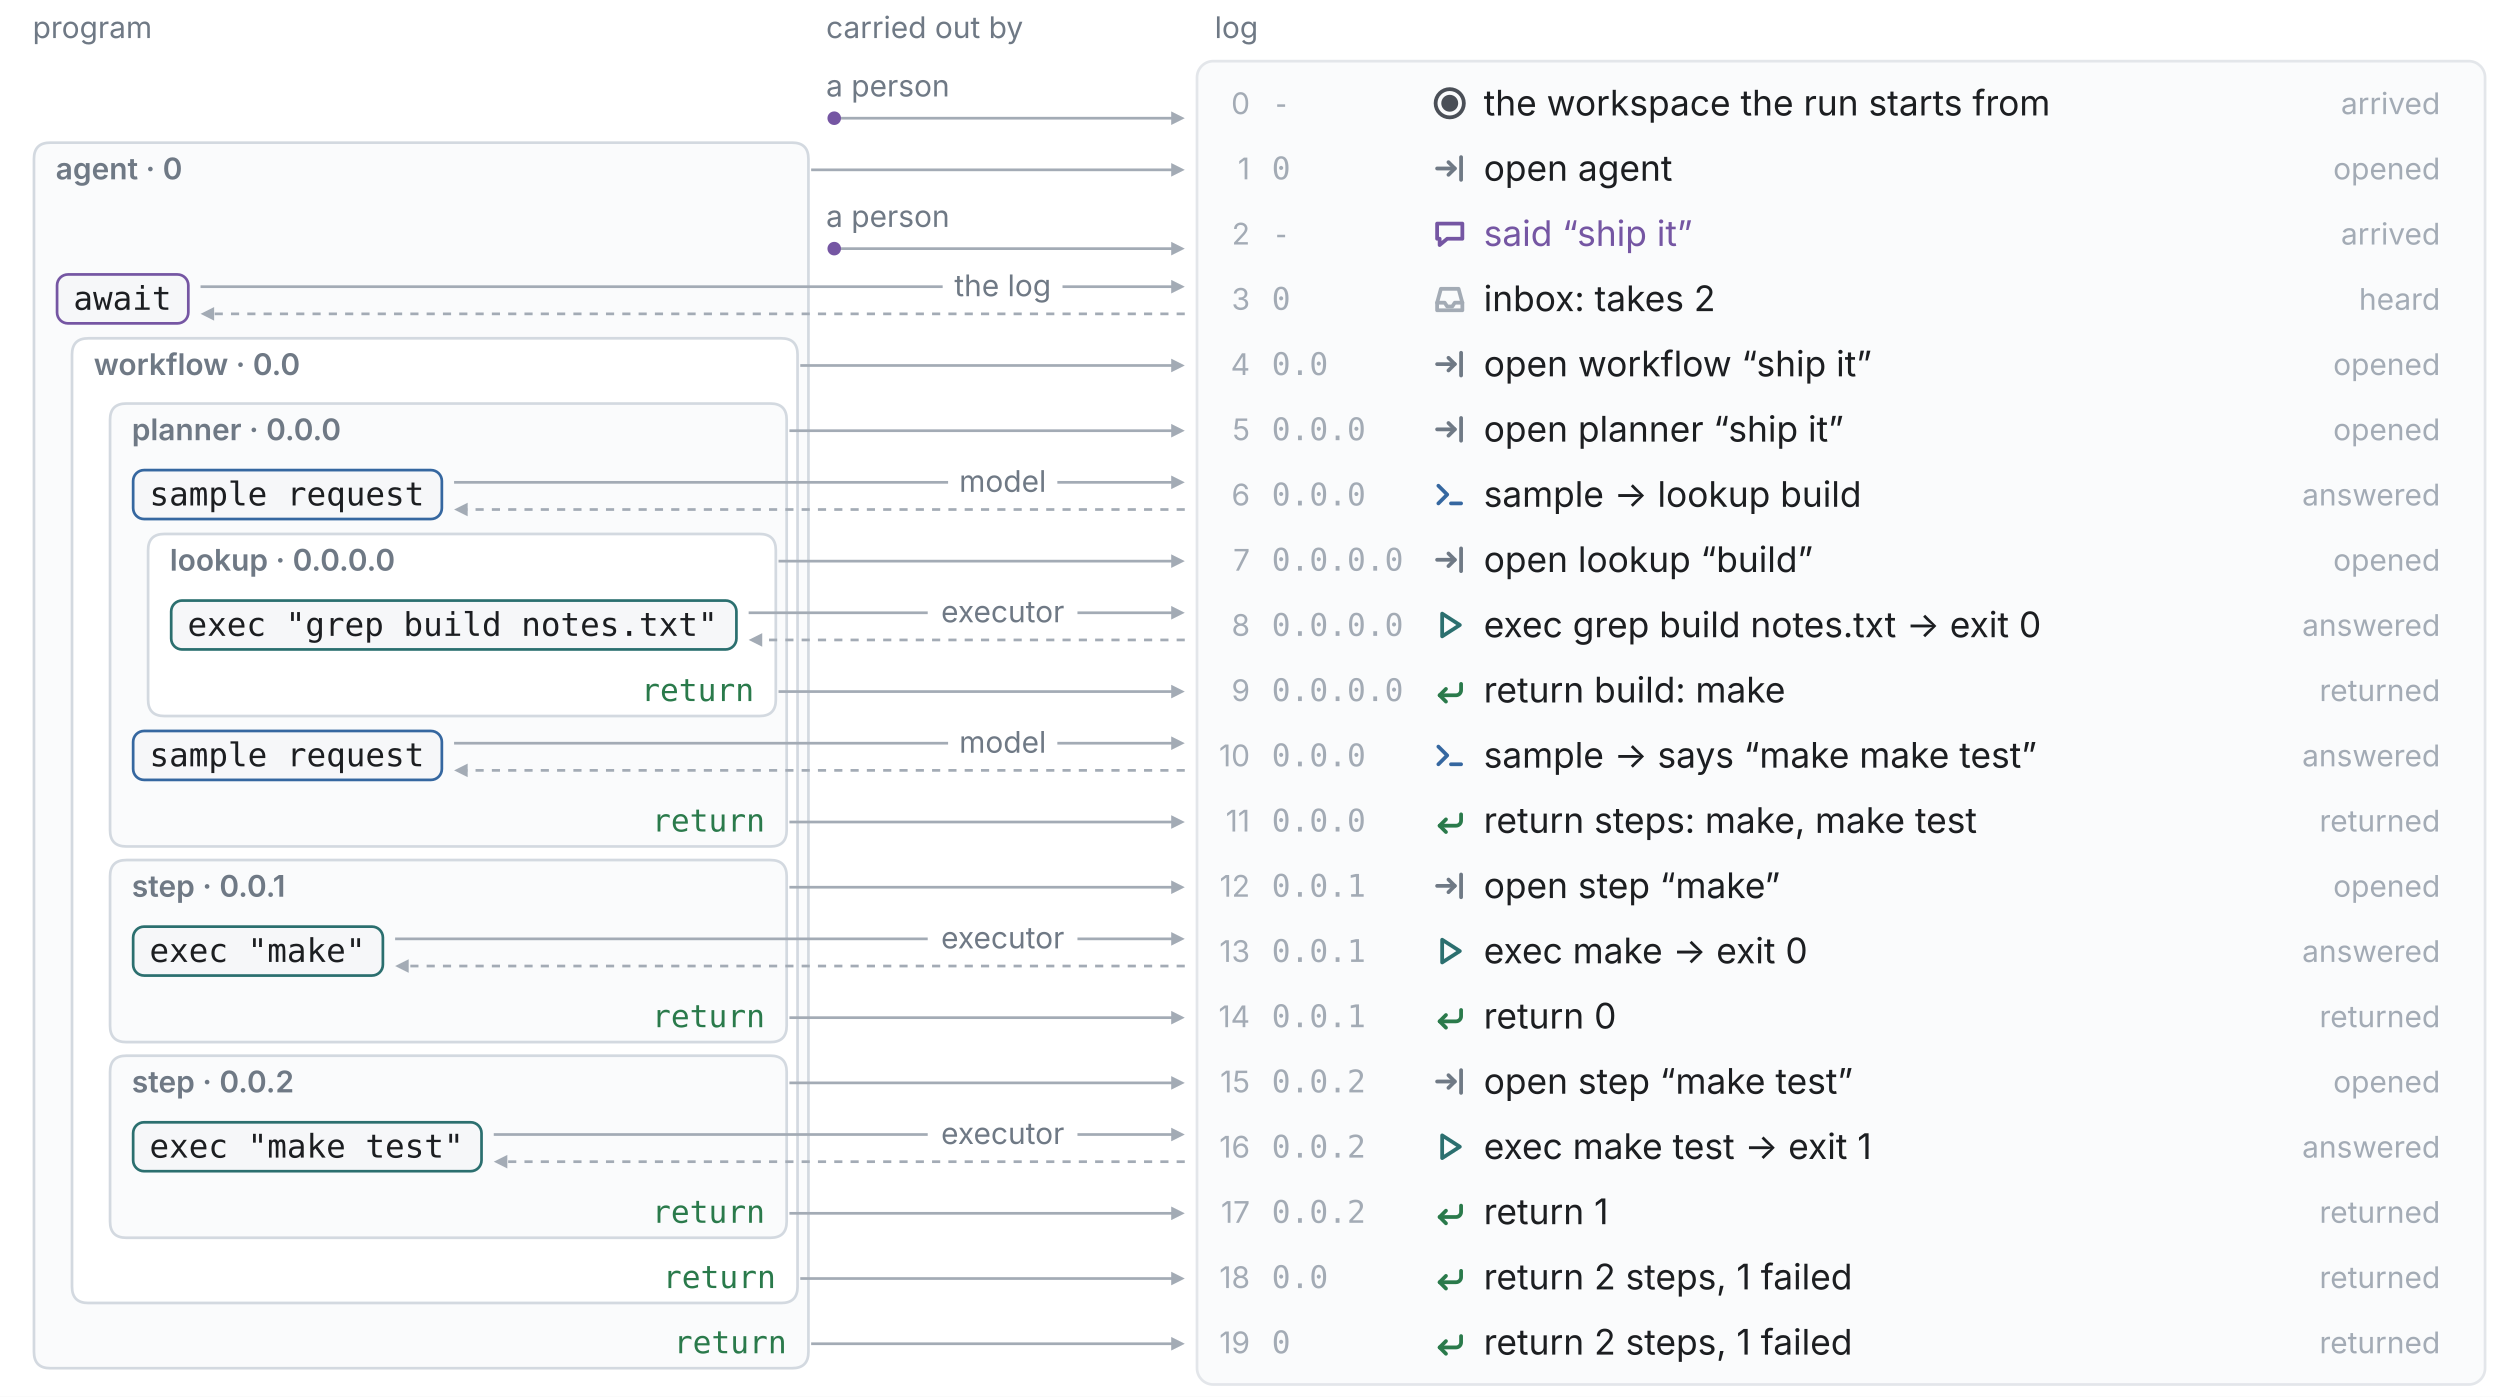
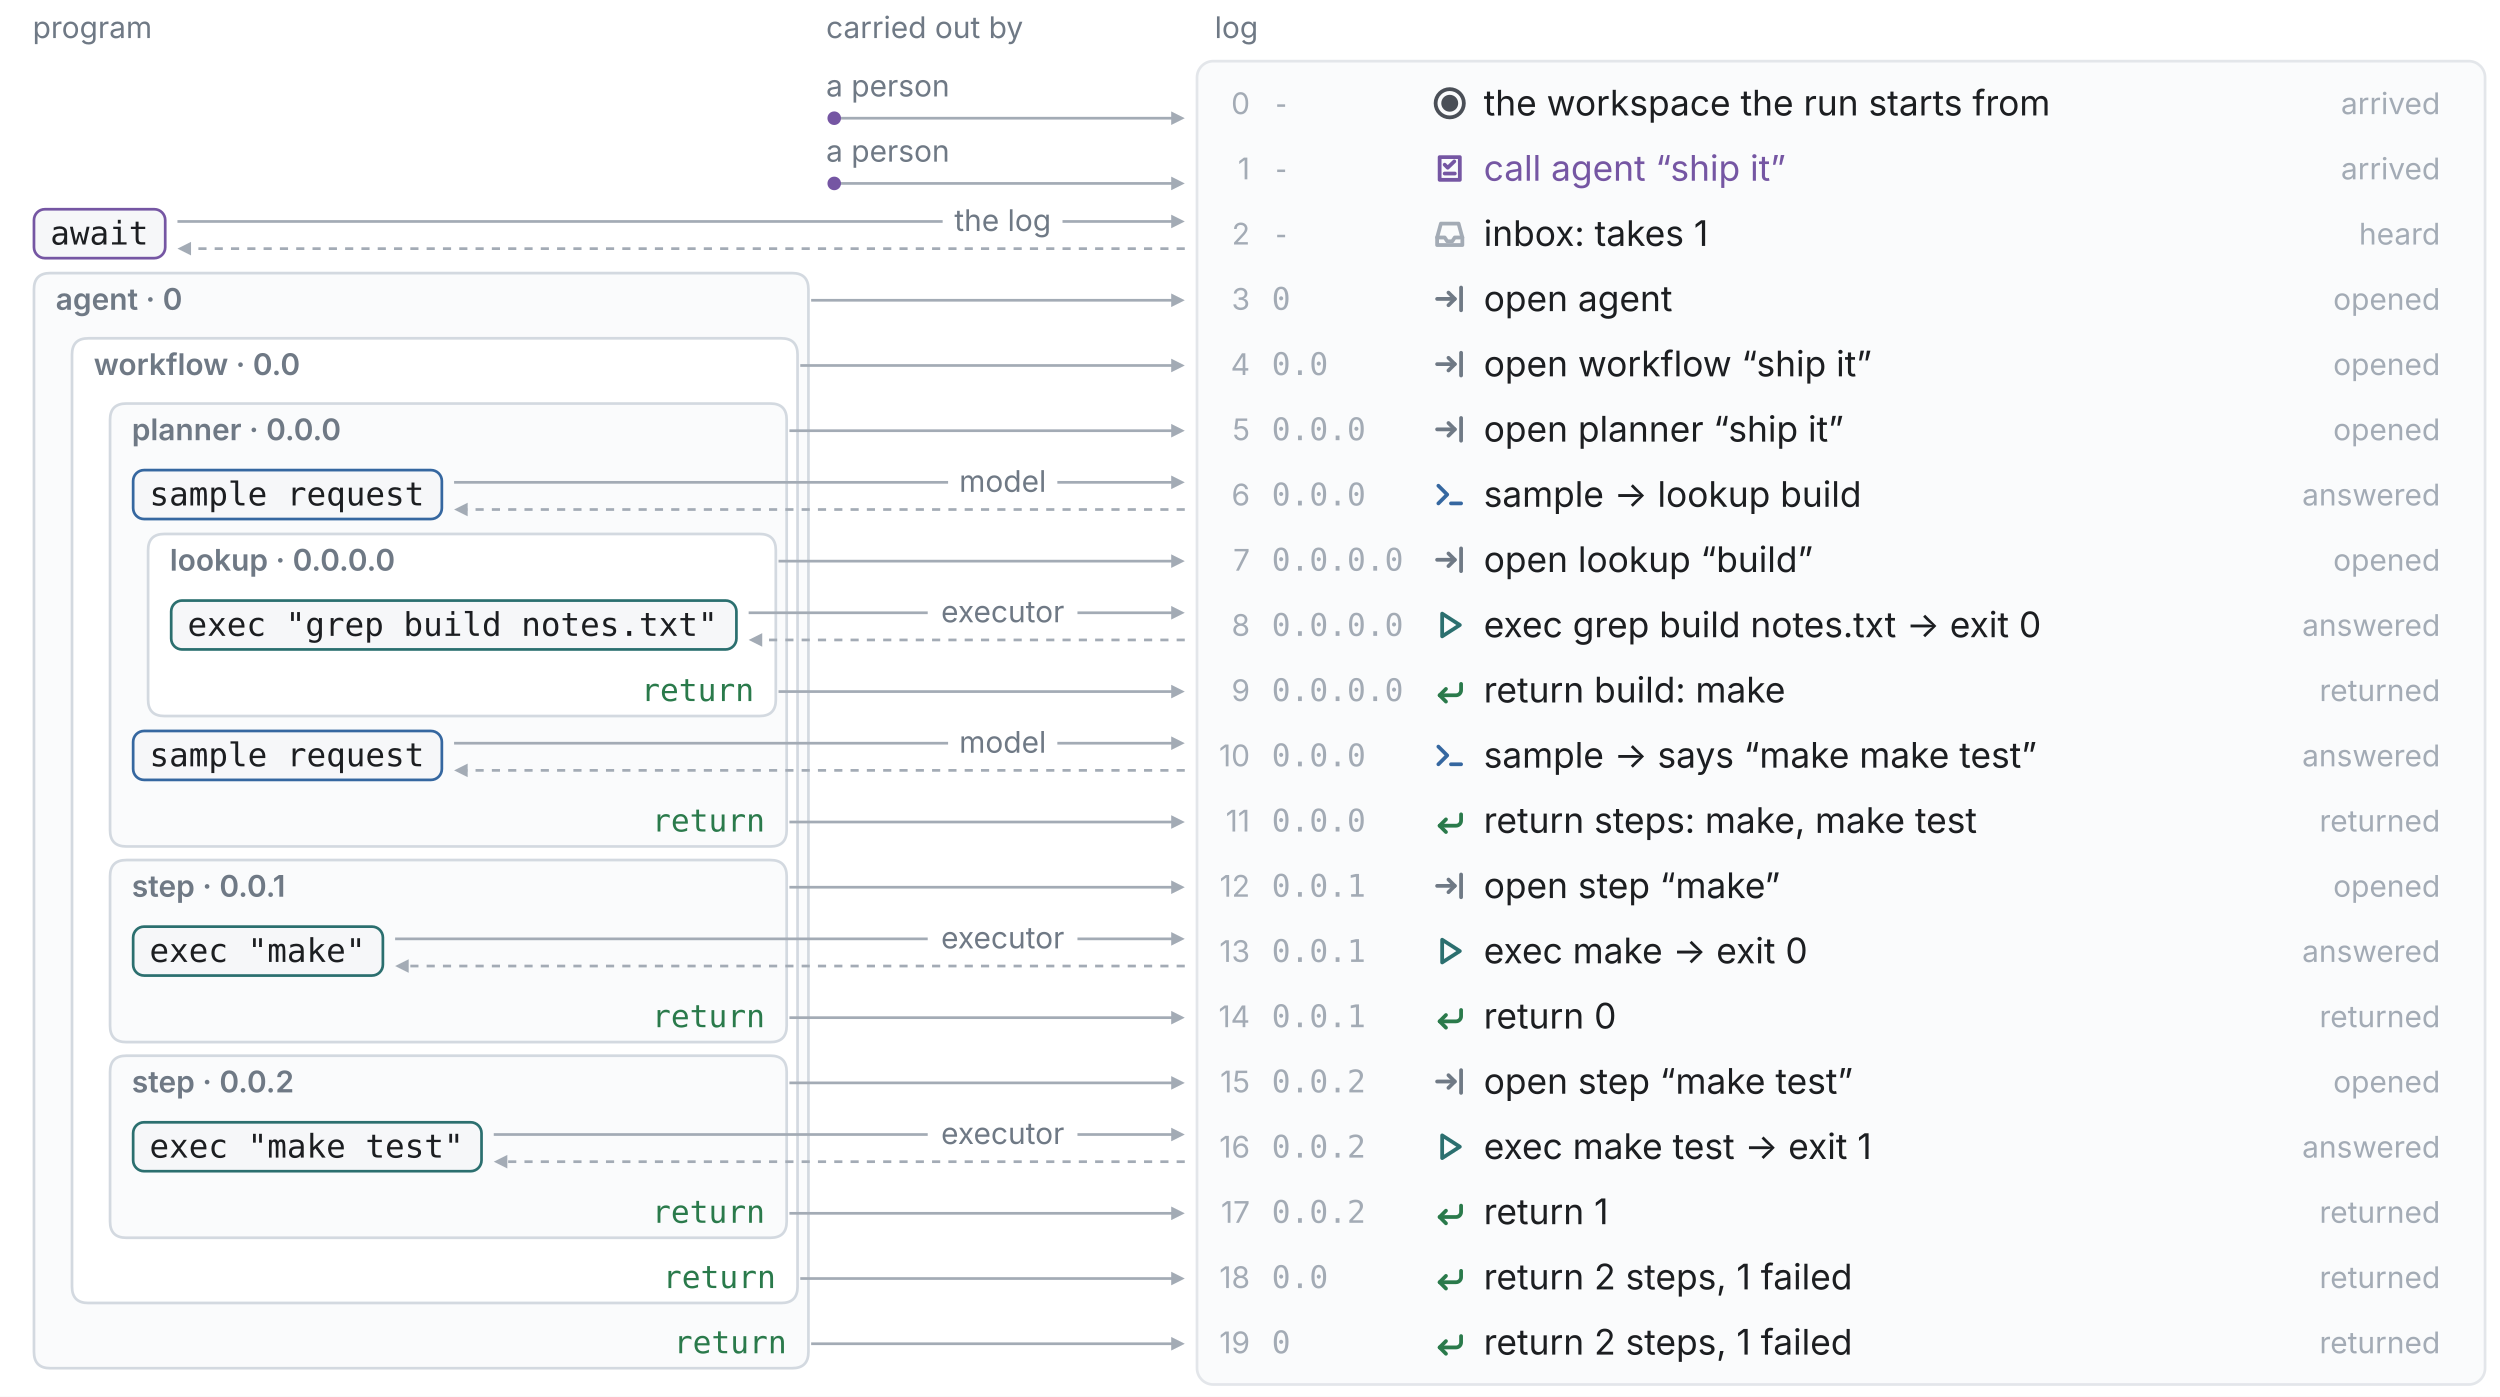
<svg xmlns="http://www.w3.org/2000/svg" viewBox="0 0 920 514" width="920" height="514">
  <style>text{font-family:-apple-system, BlinkMacSystemFont, 'Segoe UI', system-ui, sans-serif;font-size:13px;fill:#1c1e21}.m{font-family:ui-monospace, SFMono-Regular, Menlo, Consolas, monospace}.s{font-size:11px;fill:#6f7985}.f{font-size:11px;fill:#a3abb5}.b{font-weight:600}.n{font-variant-numeric:tabular-nums}.fr{font-family:ui-monospace, SFMono-Regular, Menlo, Consolas, monospace;font-size:11.5px;fill:#a3abb5}.ch{font-family:ui-monospace, SFMono-Regular, Menlo, Consolas, monospace;font-size:12px}.e{font-family:ui-monospace, SFMono-Regular, Menlo, Consolas, monospace;font-size:11.5px}.a{stroke:#a3abb5;fill:none}.d{stroke-dasharray:3 3}.bx{stroke:#d3d9e0;fill:none}</style>
  <rect width="920" height="514" fill="#fff" />
  <text x="12" y="14" class="s">program</text>
  <text x="304" y="14" class="s">carried out by</text>
  <text x="447" y="14" class="s">log</text>
  <rect x="440.5" y="22.5" width="474" height="487" rx="6" fill="#fafbfc" stroke="#e3e6ea" />
-   <path fill="#fafbfc" d="M12.5,497.5V58.5Q12.5,52.5 18.5,52.5H291.5Q297.5,52.5 297.5,58.5V497.5Q297.5,503.5 291.5,503.5H18.5Q12.5,503.5 12.5,497.5Z" />
-   <path class="bx" d="M12.5,497.5V58.5Q12.5,52.5 18.5,52.5H291.5Q297.5,52.5 297.5,58.5V497.5Q297.5,503.5 291.5,503.5H18.5Q12.5,503.5 12.5,497.5" />
+   <path fill="#fafbfc" d="M12.5,497.5V106.5Q12.5,100.5 18.5,100.5H291.5Q297.5,100.5 297.5,106.5V497.5Q297.5,503.5 291.5,503.5H18.5Q12.5,503.5 12.5,497.5Z" />
+   <path class="bx" d="M12.5,497.5V106.5Q12.5,100.5 18.5,100.5H291.5Q297.5,100.5 297.5,106.5V497.5Q297.5,503.5 291.5,503.5H18.5Q12.5,503.5 12.5,497.5" />
  <path fill="#fff" d="M26.5,473.5V130.5Q26.5,124.5 32.5,124.5H287.5Q293.5,124.5 293.5,130.5V473.5Q293.5,479.5 287.5,479.5H32.5Q26.5,479.5 26.5,473.5Z" />
  <path class="bx" d="M26.5,473.5V130.5Q26.5,124.5 32.5,124.5H287.5Q293.5,124.5 293.5,130.5V473.5Q293.5,479.5 287.5,479.5H32.5Q26.5,479.5 26.5,473.5" />
  <path fill="#fafbfc" d="M40.5,305.5V154.5Q40.5,148.5 46.5,148.5H283.5Q289.5,148.5 289.5,154.5V305.5Q289.5,311.5 283.5,311.5H46.5Q40.5,311.5 40.5,305.5Z" />
  <path class="bx" d="M40.5,305.5V154.5Q40.5,148.5 46.5,148.5H283.5Q289.5,148.5 289.5,154.5V305.5Q289.5,311.5 283.5,311.5H46.5Q40.5,311.5 40.5,305.5" />
  <path fill="#fafbfc" d="M40.5,377.5V322.5Q40.5,316.5 46.5,316.5H283.5Q289.5,316.5 289.5,322.5V377.5Q289.5,383.5 283.5,383.5H46.5Q40.5,383.5 40.5,377.5Z" />
  <path class="bx" d="M40.5,377.5V322.5Q40.5,316.5 46.5,316.5H283.5Q289.5,316.5 289.5,322.5V377.5Q289.5,383.5 283.5,383.5H46.5Q40.5,383.5 40.5,377.5" />
  <path fill="#fafbfc" d="M40.5,449.5V394.5Q40.5,388.5 46.5,388.5H283.5Q289.5,388.5 289.5,394.5V449.5Q289.5,455.5 283.5,455.5H46.5Q40.5,455.5 40.5,449.5Z" />
  <path class="bx" d="M40.5,449.5V394.5Q40.5,388.5 46.5,388.5H283.5Q289.5,388.5 289.5,394.5V449.5Q289.5,455.5 283.5,455.5H46.5Q40.5,455.5 40.5,449.5" />
  <path fill="#fff" d="M54.5,257.5V202.5Q54.5,196.5 60.5,196.5H279.5Q285.5,196.5 285.5,202.5V257.5Q285.5,263.5 279.5,263.5H60.5Q54.5,263.5 54.5,257.5Z" />
  <path class="bx" d="M54.5,257.5V202.5Q54.5,196.5 60.5,196.5H279.5Q285.5,196.5 285.5,202.5V257.5Q285.5,263.5 279.5,263.5H60.5Q54.5,263.5 54.5,257.5" />
  <text x="460" y="42" class="f n" text-anchor="end">0</text>
  <text x="468" y="42" class="fr">-</text>
  <g transform="translate(527,31.5) scale(0.9286)" stroke="#4a4f57" fill="#4a4f57" stroke-width="1.5" stroke-linecap="round" stroke-linejoin="round">
    <circle cx="7" cy="7" r="2.6" />
    <circle cx="7" cy="7" r="5.6" fill="none" />
  </g>
  <text x="546" y="42.5">the workspace the run starts from</text>
  <text x="898" y="42" class="f" text-anchor="end">arrived</text>
  <text x="304" y="35.5" class="s">a person</text>
  <path class="a" d="M307,43.5H432" />
  <path fill="#a3abb5" d="M436,43.5l-5,-2.5v5z" />
  <circle cx="307" cy="43.5" r="2.5" fill="#7556a3" />
  <text x="460" y="66" class="f n" text-anchor="end">1</text>
-   <text x="468" y="66" class="fr">0</text>
-   <g transform="translate(527,55.5) scale(0.9286)" stroke="#6f7985" fill="#6f7985" stroke-width="1.5" stroke-linecap="round" stroke-linejoin="round">
-     <path d="M2 7h7" fill="none" />
-     <path d="M6.5 4.5L9 7l-2.5 2.5" fill="none" />
-     <path d="M11.5 2.5v9" fill="none" />
-   </g>
-   <text x="546" y="66.5">open agent</text>
-   <text x="898" y="66" class="f" text-anchor="end">opened</text>
-   <text x="20.5" y="66" class="s b">agent · 0</text>
-   <path class="a" d="M298.5,62.5H432" />
-   <path fill="#a3abb5" d="M436,62.5l-5,-2.5v5z" />
+   <text x="468" y="66" class="fr">-</text>
+   <g transform="translate(527,55.5) scale(0.9286)" stroke="#7556a3" fill="#7556a3" stroke-width="1.5" stroke-linecap="round" stroke-linejoin="round">
+     <path d="M3 2.5h8v9H3z" fill="none" />
+     <path d="M5 5.5l1.2 1.2L8.8 4.2M5 9h4" fill="none" />
+   </g>
+   <text x="546" y="66.5" style="fill:#7556a3">call agent “ship it”</text>
+   <text x="898" y="66" class="f" text-anchor="end">arrived</text>
+   <text x="304" y="59.5" class="s">a person</text>
+   <path class="a" d="M307,67.5H432" />
+   <path fill="#a3abb5" d="M436,67.5l-5,-2.5v5z" />
+   <circle cx="307" cy="67.5" r="2.5" fill="#7556a3" />
  <text x="460" y="90" class="f n" text-anchor="end">2</text>
  <text x="468" y="90" class="fr">-</text>
-   <g transform="translate(527,79.5) scale(0.9286)" stroke="#7556a3" fill="#7556a3" stroke-width="1.5" stroke-linecap="round" stroke-linejoin="round">
-     <path d="M2 3h10v6H6l-3 2.5V9H2z" fill="none" />
-   </g>
-   <text x="546" y="90.5" style="fill:#7556a3">said “ship it”</text>
-   <text x="898" y="90" class="f" text-anchor="end">arrived</text>
-   <text x="304" y="83.5" class="s">a person</text>
-   <path class="a" d="M307,91.5H432" />
-   <path fill="#a3abb5" d="M436,91.5l-5,-2.5v5z" />
-   <circle cx="307" cy="91.5" r="2.5" fill="#7556a3" />
+   <g transform="translate(527,79.5) scale(0.9286)" stroke="#a3abb5" fill="#a3abb5" stroke-width="1.5" stroke-linecap="round" stroke-linejoin="round">
+     <path d="M2 8.5h3l1 1.5h2l1-1.5h3" fill="none" />
+     <path d="M2 8.5L3.5 3h7L12 8.5v3H2z" fill="none" />
+   </g>
+   <text x="546" y="90.5">inbox: takes 1</text>
+   <text x="898" y="90" class="f" text-anchor="end">heard</text>
+   <rect x="12.5" y="77.0" width="48.3" height="18" rx="4" fill="#f6f7f9" stroke="#7556a3" />
+   <text x="18.5" y="90" class="ch">await</text>
+   <path class="a" d="M65.3,81.5H432" />
+   <path fill="#a3abb5" d="M436,81.5l-5,-2.5v5z" />
+   <rect x="346.9" y="75.0" width="44.1" height="13" fill="#fff" />
+   <text x="369" y="85" class="s" text-anchor="middle">the log</text>
+   <path class="a d" d="M436,91.5H69.3" />
+   <path fill="#a3abb5" d="M65.3,91.5l5,-2.5v5z" />
  <text x="460" y="114" class="f n" text-anchor="end">3</text>
  <text x="468" y="114" class="fr">0</text>
-   <g transform="translate(527,103.5) scale(0.9286)" stroke="#a3abb5" fill="#a3abb5" stroke-width="1.5" stroke-linecap="round" stroke-linejoin="round">
-     <path d="M2 8.5h3l1 1.5h2l1-1.5h3" fill="none" />
-     <path d="M2 8.5L3.5 3h7L12 8.5v3H2z" fill="none" />
-   </g>
-   <text x="546" y="114.5">inbox: takes 2</text>
-   <text x="898" y="114" class="f" text-anchor="end">heard</text>
-   <rect x="21.0" y="101.0" width="48.3" height="18" rx="4" fill="#f6f7f9" stroke="#7556a3" />
-   <text x="27" y="114" class="ch">await</text>
-   <path class="a" d="M73.8,105.5H432" />
-   <path fill="#a3abb5" d="M436,105.5l-5,-2.5v5z" />
-   <rect x="346.9" y="99.0" width="44.1" height="13" fill="#fff" />
-   <text x="369" y="109" class="s" text-anchor="middle">the log</text>
-   <path class="a d" d="M436,115.5H77.8" />
-   <path fill="#a3abb5" d="M73.8,115.5l5,-2.5v5z" />
+   <g transform="translate(527,103.5) scale(0.9286)" stroke="#6f7985" fill="#6f7985" stroke-width="1.5" stroke-linecap="round" stroke-linejoin="round">
+     <path d="M2 7h7" fill="none" />
+     <path d="M6.5 4.5L9 7l-2.5 2.5" fill="none" />
+     <path d="M11.5 2.5v9" fill="none" />
+   </g>
+   <text x="546" y="114.5">open agent</text>
+   <text x="898" y="114" class="f" text-anchor="end">opened</text>
+   <text x="20.5" y="114" class="s b">agent · 0</text>
+   <path class="a" d="M298.5,110.5H432" />
+   <path fill="#a3abb5" d="M436,110.5l-5,-2.5v5z" />
  <text x="460" y="138" class="f n" text-anchor="end">4</text>
  <text x="468" y="138" class="fr">0.0</text>
  <g transform="translate(527,127.5) scale(0.9286)" stroke="#6f7985" fill="#6f7985" stroke-width="1.5" stroke-linecap="round" stroke-linejoin="round">
    <path d="M2 7h7" fill="none" />
    <path d="M6.5 4.5L9 7l-2.5 2.5" fill="none" />
    <path d="M11.5 2.5v9" fill="none" />
  </g>
  <text x="546" y="138.5">open workflow “ship it”</text>
  <text x="898" y="138" class="f" text-anchor="end">opened</text>
  <text x="34.5" y="138" class="s b">workflow · 0.0</text>
  <path class="a" d="M294.5,134.5H432" />
  <path fill="#a3abb5" d="M436,134.5l-5,-2.5v5z" />
  <text x="460" y="162" class="f n" text-anchor="end">5</text>
  <text x="468" y="162" class="fr">0.0.0</text>
  <g transform="translate(527,151.5) scale(0.9286)" stroke="#6f7985" fill="#6f7985" stroke-width="1.5" stroke-linecap="round" stroke-linejoin="round">
    <path d="M2 7h7" fill="none" />
    <path d="M6.5 4.5L9 7l-2.5 2.5" fill="none" />
    <path d="M11.5 2.5v9" fill="none" />
  </g>
  <text x="546" y="162.5">open planner “ship it”</text>
  <text x="898" y="162" class="f" text-anchor="end">opened</text>
  <text x="48.5" y="162" class="s b">planner · 0.0.0</text>
  <path class="a" d="M290.5,158.5H432" />
  <path fill="#a3abb5" d="M436,158.5l-5,-2.5v5z" />
  <text x="460" y="186" class="f n" text-anchor="end">6</text>
  <text x="468" y="186" class="fr">0.0.0</text>
  <g transform="translate(527,175.5) scale(0.9286)" stroke="#3567a0" fill="#3567a0" stroke-width="1.5" stroke-linecap="round" stroke-linejoin="round">
    <path d="M2.5 3.5L6 7l-3.5 3.5" fill="none" />
    <path d="M7.5 10.5h4" fill="none" />
  </g>
  <text x="546" y="186.5">sample → lookup build</text>
  <text x="898" y="186" class="f" text-anchor="end">answered</text>
  <rect x="49.0" y="173.0" width="113.6" height="18" rx="4" fill="#f6f7f9" stroke="#3567a0" />
  <text x="55" y="186" class="ch">sample request</text>
  <path class="a" d="M167.1,177.5H432" />
  <path fill="#a3abb5" d="M436,177.5l-5,-2.5v5z" />
  <rect x="348.9" y="171.0" width="40.2" height="13" fill="#fff" />
  <text x="369" y="181" class="s" text-anchor="middle">model</text>
  <path class="a d" d="M436,187.5H171.1" />
  <path fill="#a3abb5" d="M167.1,187.5l5,-2.5v5z" />
  <text x="460" y="210" class="f n" text-anchor="end">7</text>
  <text x="468" y="210" class="fr">0.0.0.0</text>
  <g transform="translate(527,199.5) scale(0.9286)" stroke="#6f7985" fill="#6f7985" stroke-width="1.5" stroke-linecap="round" stroke-linejoin="round">
    <path d="M2 7h7" fill="none" />
    <path d="M6.5 4.5L9 7l-2.5 2.5" fill="none" />
    <path d="M11.5 2.5v9" fill="none" />
  </g>
  <text x="546" y="210.5">open lookup “build”</text>
  <text x="898" y="210" class="f" text-anchor="end">opened</text>
  <text x="62.5" y="210" class="s b">lookup · 0.0.0.0</text>
  <path class="a" d="M286.5,206.5H432" />
  <path fill="#a3abb5" d="M436,206.5l-5,-2.5v5z" />
  <text x="460" y="234" class="f n" text-anchor="end">8</text>
  <text x="468" y="234" class="fr">0.0.0.0</text>
  <g transform="translate(527,223.5) scale(0.9286)" stroke="#2b6f6f" fill="#2b6f6f" stroke-width="1.5" stroke-linecap="round" stroke-linejoin="round">
    <path d="M4 2.5l7 4.5-7 4.5z" fill="none" />
  </g>
  <text x="546" y="234.5">exec grep build notes.txt → exit 0</text>
  <text x="898" y="234" class="f" text-anchor="end">answered</text>
  <rect x="63.0" y="221.0" width="208" height="18" rx="4" fill="#f6f7f9" stroke="#2b6f6f" />
  <text x="69" y="234" class="ch">exec "grep build notes.txt"</text>
  <path class="a" d="M275.5,225.5H432" />
  <path fill="#a3abb5" d="M436,225.5l-5,-2.5v5z" />
  <rect x="341.4" y="219.0" width="55.1" height="13" fill="#fff" />
  <text x="369" y="229" class="s" text-anchor="middle">executor</text>
  <path class="a d" d="M436,235.5H279.5" />
  <path fill="#a3abb5" d="M275.5,235.5l5,-2.5v5z" />
  <text x="460" y="258" class="f n" text-anchor="end">9</text>
  <text x="468" y="258" class="fr">0.0.0.0</text>
  <g transform="translate(527,247.5) scale(0.9286)" stroke="#2a7a4b" fill="#2a7a4b" stroke-width="1.5" stroke-linecap="round" stroke-linejoin="round">
    <path d="M11.5 4.5v2.5a2 2 0 0 1-2 2H3" fill="none" />
    <path d="M5.5 6.5L3 9l2.5 2.5" fill="none" />
  </g>
  <text x="546" y="258.5">return build: make</text>
  <text x="898" y="258" class="f" text-anchor="end">returned</text>
  <text x="277.5" y="258" class="e" style="fill:#2a7a4b" text-anchor="end">return</text>
  <path class="a" d="M286.5,254.5H432" />
  <path fill="#a3abb5" d="M436,254.5l-5,-2.5v5z" />
  <text x="460" y="282" class="f n" text-anchor="end">10</text>
  <text x="468" y="282" class="fr">0.0.0</text>
  <g transform="translate(527,271.5) scale(0.9286)" stroke="#3567a0" fill="#3567a0" stroke-width="1.5" stroke-linecap="round" stroke-linejoin="round">
    <path d="M2.5 3.5L6 7l-3.5 3.5" fill="none" />
    <path d="M7.5 10.5h4" fill="none" />
  </g>
  <text x="546" y="282.5">sample → says “make make test”</text>
  <text x="898" y="282" class="f" text-anchor="end">answered</text>
  <rect x="49.0" y="269.0" width="113.6" height="18" rx="4" fill="#f6f7f9" stroke="#3567a0" />
  <text x="55" y="282" class="ch">sample request</text>
  <path class="a" d="M167.1,273.5H432" />
  <path fill="#a3abb5" d="M436,273.5l-5,-2.5v5z" />
  <rect x="348.9" y="267.0" width="40.2" height="13" fill="#fff" />
  <text x="369" y="277" class="s" text-anchor="middle">model</text>
  <path class="a d" d="M436,283.5H171.1" />
  <path fill="#a3abb5" d="M167.1,283.5l5,-2.5v5z" />
  <text x="460" y="306" class="f n" text-anchor="end">11</text>
  <text x="468" y="306" class="fr">0.0.0</text>
  <g transform="translate(527,295.5) scale(0.9286)" stroke="#2a7a4b" fill="#2a7a4b" stroke-width="1.5" stroke-linecap="round" stroke-linejoin="round">
    <path d="M11.5 4.5v2.5a2 2 0 0 1-2 2H3" fill="none" />
    <path d="M5.5 6.5L3 9l2.5 2.5" fill="none" />
  </g>
  <text x="546" y="306.5">return steps: make, make test</text>
  <text x="898" y="306" class="f" text-anchor="end">returned</text>
  <text x="281.5" y="306" class="e" style="fill:#2a7a4b" text-anchor="end">return</text>
  <path class="a" d="M290.5,302.5H432" />
  <path fill="#a3abb5" d="M436,302.5l-5,-2.5v5z" />
  <text x="460" y="330" class="f n" text-anchor="end">12</text>
  <text x="468" y="330" class="fr">0.0.1</text>
  <g transform="translate(527,319.5) scale(0.9286)" stroke="#6f7985" fill="#6f7985" stroke-width="1.5" stroke-linecap="round" stroke-linejoin="round">
    <path d="M2 7h7" fill="none" />
    <path d="M6.5 4.5L9 7l-2.5 2.5" fill="none" />
    <path d="M11.5 2.5v9" fill="none" />
  </g>
  <text x="546" y="330.5">open step “make”</text>
  <text x="898" y="330" class="f" text-anchor="end">opened</text>
  <text x="48.5" y="330" class="s b">step · 0.0.1</text>
  <path class="a" d="M290.5,326.5H432" />
  <path fill="#a3abb5" d="M436,326.5l-5,-2.5v5z" />
  <text x="460" y="354" class="f n" text-anchor="end">13</text>
  <text x="468" y="354" class="fr">0.0.1</text>
  <g transform="translate(527,343.5) scale(0.9286)" stroke="#2b6f6f" fill="#2b6f6f" stroke-width="1.5" stroke-linecap="round" stroke-linejoin="round">
    <path d="M4 2.5l7 4.5-7 4.5z" fill="none" />
  </g>
  <text x="546" y="354.5">exec make → exit 0</text>
  <text x="898" y="354" class="f" text-anchor="end">answered</text>
  <rect x="49.0" y="341.0" width="91.9" height="18" rx="4" fill="#f6f7f9" stroke="#2b6f6f" />
  <text x="55" y="354" class="ch">exec "make"</text>
  <path class="a" d="M145.4,345.5H432" />
  <path fill="#a3abb5" d="M436,345.5l-5,-2.5v5z" />
  <rect x="341.4" y="339.0" width="55.1" height="13" fill="#fff" />
  <text x="369" y="349" class="s" text-anchor="middle">executor</text>
  <path class="a d" d="M436,355.5H149.4" />
  <path fill="#a3abb5" d="M145.4,355.5l5,-2.5v5z" />
  <text x="460" y="378" class="f n" text-anchor="end">14</text>
  <text x="468" y="378" class="fr">0.0.1</text>
  <g transform="translate(527,367.5) scale(0.9286)" stroke="#2a7a4b" fill="#2a7a4b" stroke-width="1.5" stroke-linecap="round" stroke-linejoin="round">
    <path d="M11.5 4.5v2.5a2 2 0 0 1-2 2H3" fill="none" />
    <path d="M5.5 6.5L3 9l2.5 2.5" fill="none" />
  </g>
  <text x="546" y="378.5">return 0</text>
  <text x="898" y="378" class="f" text-anchor="end">returned</text>
  <text x="281.5" y="378" class="e" style="fill:#2a7a4b" text-anchor="end">return</text>
  <path class="a" d="M290.5,374.5H432" />
  <path fill="#a3abb5" d="M436,374.5l-5,-2.5v5z" />
  <text x="460" y="402" class="f n" text-anchor="end">15</text>
  <text x="468" y="402" class="fr">0.0.2</text>
  <g transform="translate(527,391.5) scale(0.9286)" stroke="#6f7985" fill="#6f7985" stroke-width="1.5" stroke-linecap="round" stroke-linejoin="round">
    <path d="M2 7h7" fill="none" />
    <path d="M6.5 4.5L9 7l-2.5 2.5" fill="none" />
    <path d="M11.5 2.5v9" fill="none" />
  </g>
  <text x="546" y="402.5">open step “make test”</text>
  <text x="898" y="402" class="f" text-anchor="end">opened</text>
  <text x="48.5" y="402" class="s b">step · 0.0.2</text>
  <path class="a" d="M290.5,398.5H432" />
  <path fill="#a3abb5" d="M436,398.5l-5,-2.5v5z" />
  <text x="460" y="426" class="f n" text-anchor="end">16</text>
  <text x="468" y="426" class="fr">0.0.2</text>
  <g transform="translate(527,415.5) scale(0.9286)" stroke="#2b6f6f" fill="#2b6f6f" stroke-width="1.5" stroke-linecap="round" stroke-linejoin="round">
    <path d="M4 2.5l7 4.5-7 4.5z" fill="none" />
  </g>
  <text x="546" y="426.5">exec make test → exit 1</text>
  <text x="898" y="426" class="f" text-anchor="end">answered</text>
  <rect x="49.0" y="413.0" width="128.2" height="18" rx="4" fill="#f6f7f9" stroke="#2b6f6f" />
  <text x="55" y="426" class="ch">exec "make test"</text>
  <path class="a" d="M181.7,417.5H432" />
  <path fill="#a3abb5" d="M436,417.5l-5,-2.5v5z" />
  <rect x="341.4" y="411.0" width="55.1" height="13" fill="#fff" />
  <text x="369" y="421" class="s" text-anchor="middle">executor</text>
  <path class="a d" d="M436,427.5H185.7" />
  <path fill="#a3abb5" d="M181.7,427.5l5,-2.5v5z" />
  <text x="460" y="450" class="f n" text-anchor="end">17</text>
  <text x="468" y="450" class="fr">0.0.2</text>
  <g transform="translate(527,439.5) scale(0.9286)" stroke="#2a7a4b" fill="#2a7a4b" stroke-width="1.5" stroke-linecap="round" stroke-linejoin="round">
    <path d="M11.5 4.5v2.5a2 2 0 0 1-2 2H3" fill="none" />
    <path d="M5.5 6.5L3 9l2.5 2.5" fill="none" />
  </g>
  <text x="546" y="450.5">return 1</text>
  <text x="898" y="450" class="f" text-anchor="end">returned</text>
  <text x="281.5" y="450" class="e" style="fill:#2a7a4b" text-anchor="end">return</text>
  <path class="a" d="M290.5,446.5H432" />
  <path fill="#a3abb5" d="M436,446.5l-5,-2.5v5z" />
  <text x="460" y="474" class="f n" text-anchor="end">18</text>
  <text x="468" y="474" class="fr">0.0</text>
  <g transform="translate(527,463.5) scale(0.9286)" stroke="#2a7a4b" fill="#2a7a4b" stroke-width="1.5" stroke-linecap="round" stroke-linejoin="round">
    <path d="M11.5 4.5v2.5a2 2 0 0 1-2 2H3" fill="none" />
    <path d="M5.5 6.5L3 9l2.5 2.5" fill="none" />
  </g>
  <text x="546" y="474.5">return 2 steps, 1 failed</text>
  <text x="898" y="474" class="f" text-anchor="end">returned</text>
  <text x="285.5" y="474" class="e" style="fill:#2a7a4b" text-anchor="end">return</text>
  <path class="a" d="M294.5,470.5H432" />
  <path fill="#a3abb5" d="M436,470.5l-5,-2.5v5z" />
  <text x="460" y="498" class="f n" text-anchor="end">19</text>
  <text x="468" y="498" class="fr">0</text>
  <g transform="translate(527,487.5) scale(0.9286)" stroke="#2a7a4b" fill="#2a7a4b" stroke-width="1.5" stroke-linecap="round" stroke-linejoin="round">
    <path d="M11.5 4.5v2.5a2 2 0 0 1-2 2H3" fill="none" />
    <path d="M5.5 6.5L3 9l2.5 2.5" fill="none" />
  </g>
  <text x="546" y="498.5">return 2 steps, 1 failed</text>
  <text x="898" y="498" class="f" text-anchor="end">returned</text>
  <text x="289.5" y="498" class="e" style="fill:#2a7a4b" text-anchor="end">return</text>
  <path class="a" d="M298.5,494.5H432" />
  <path fill="#a3abb5" d="M436,494.5l-5,-2.5v5z" />
</svg>
